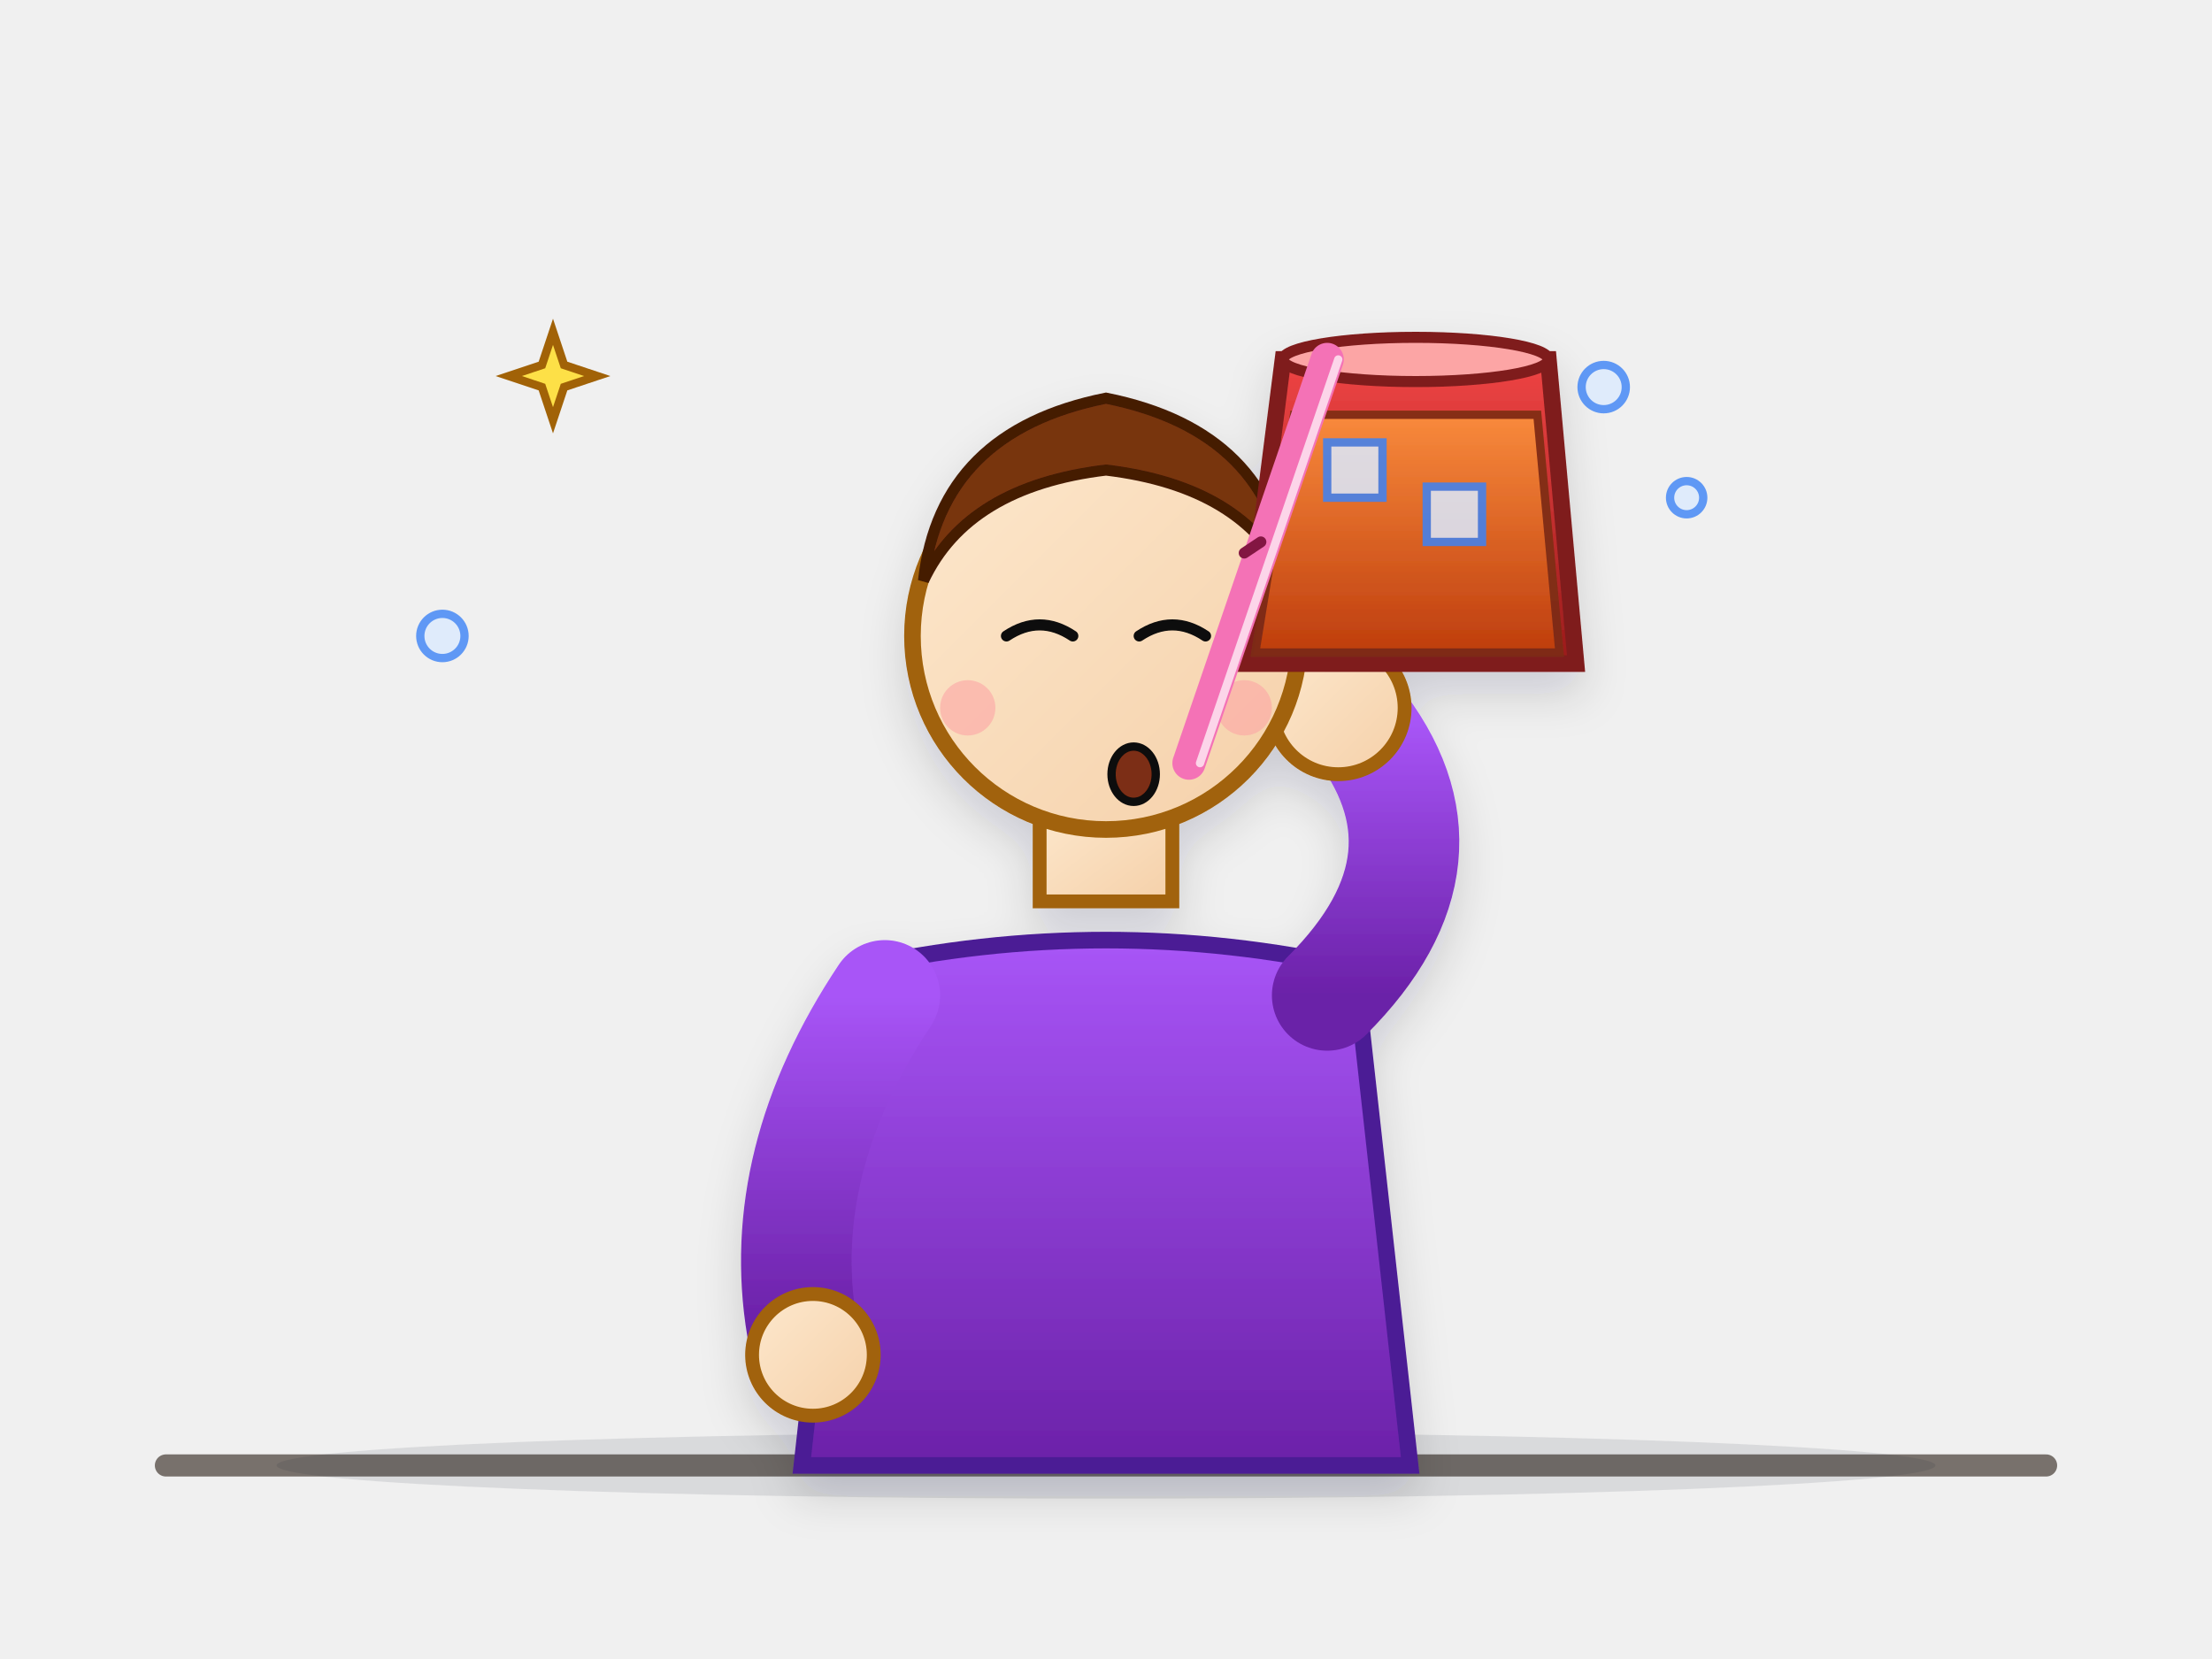
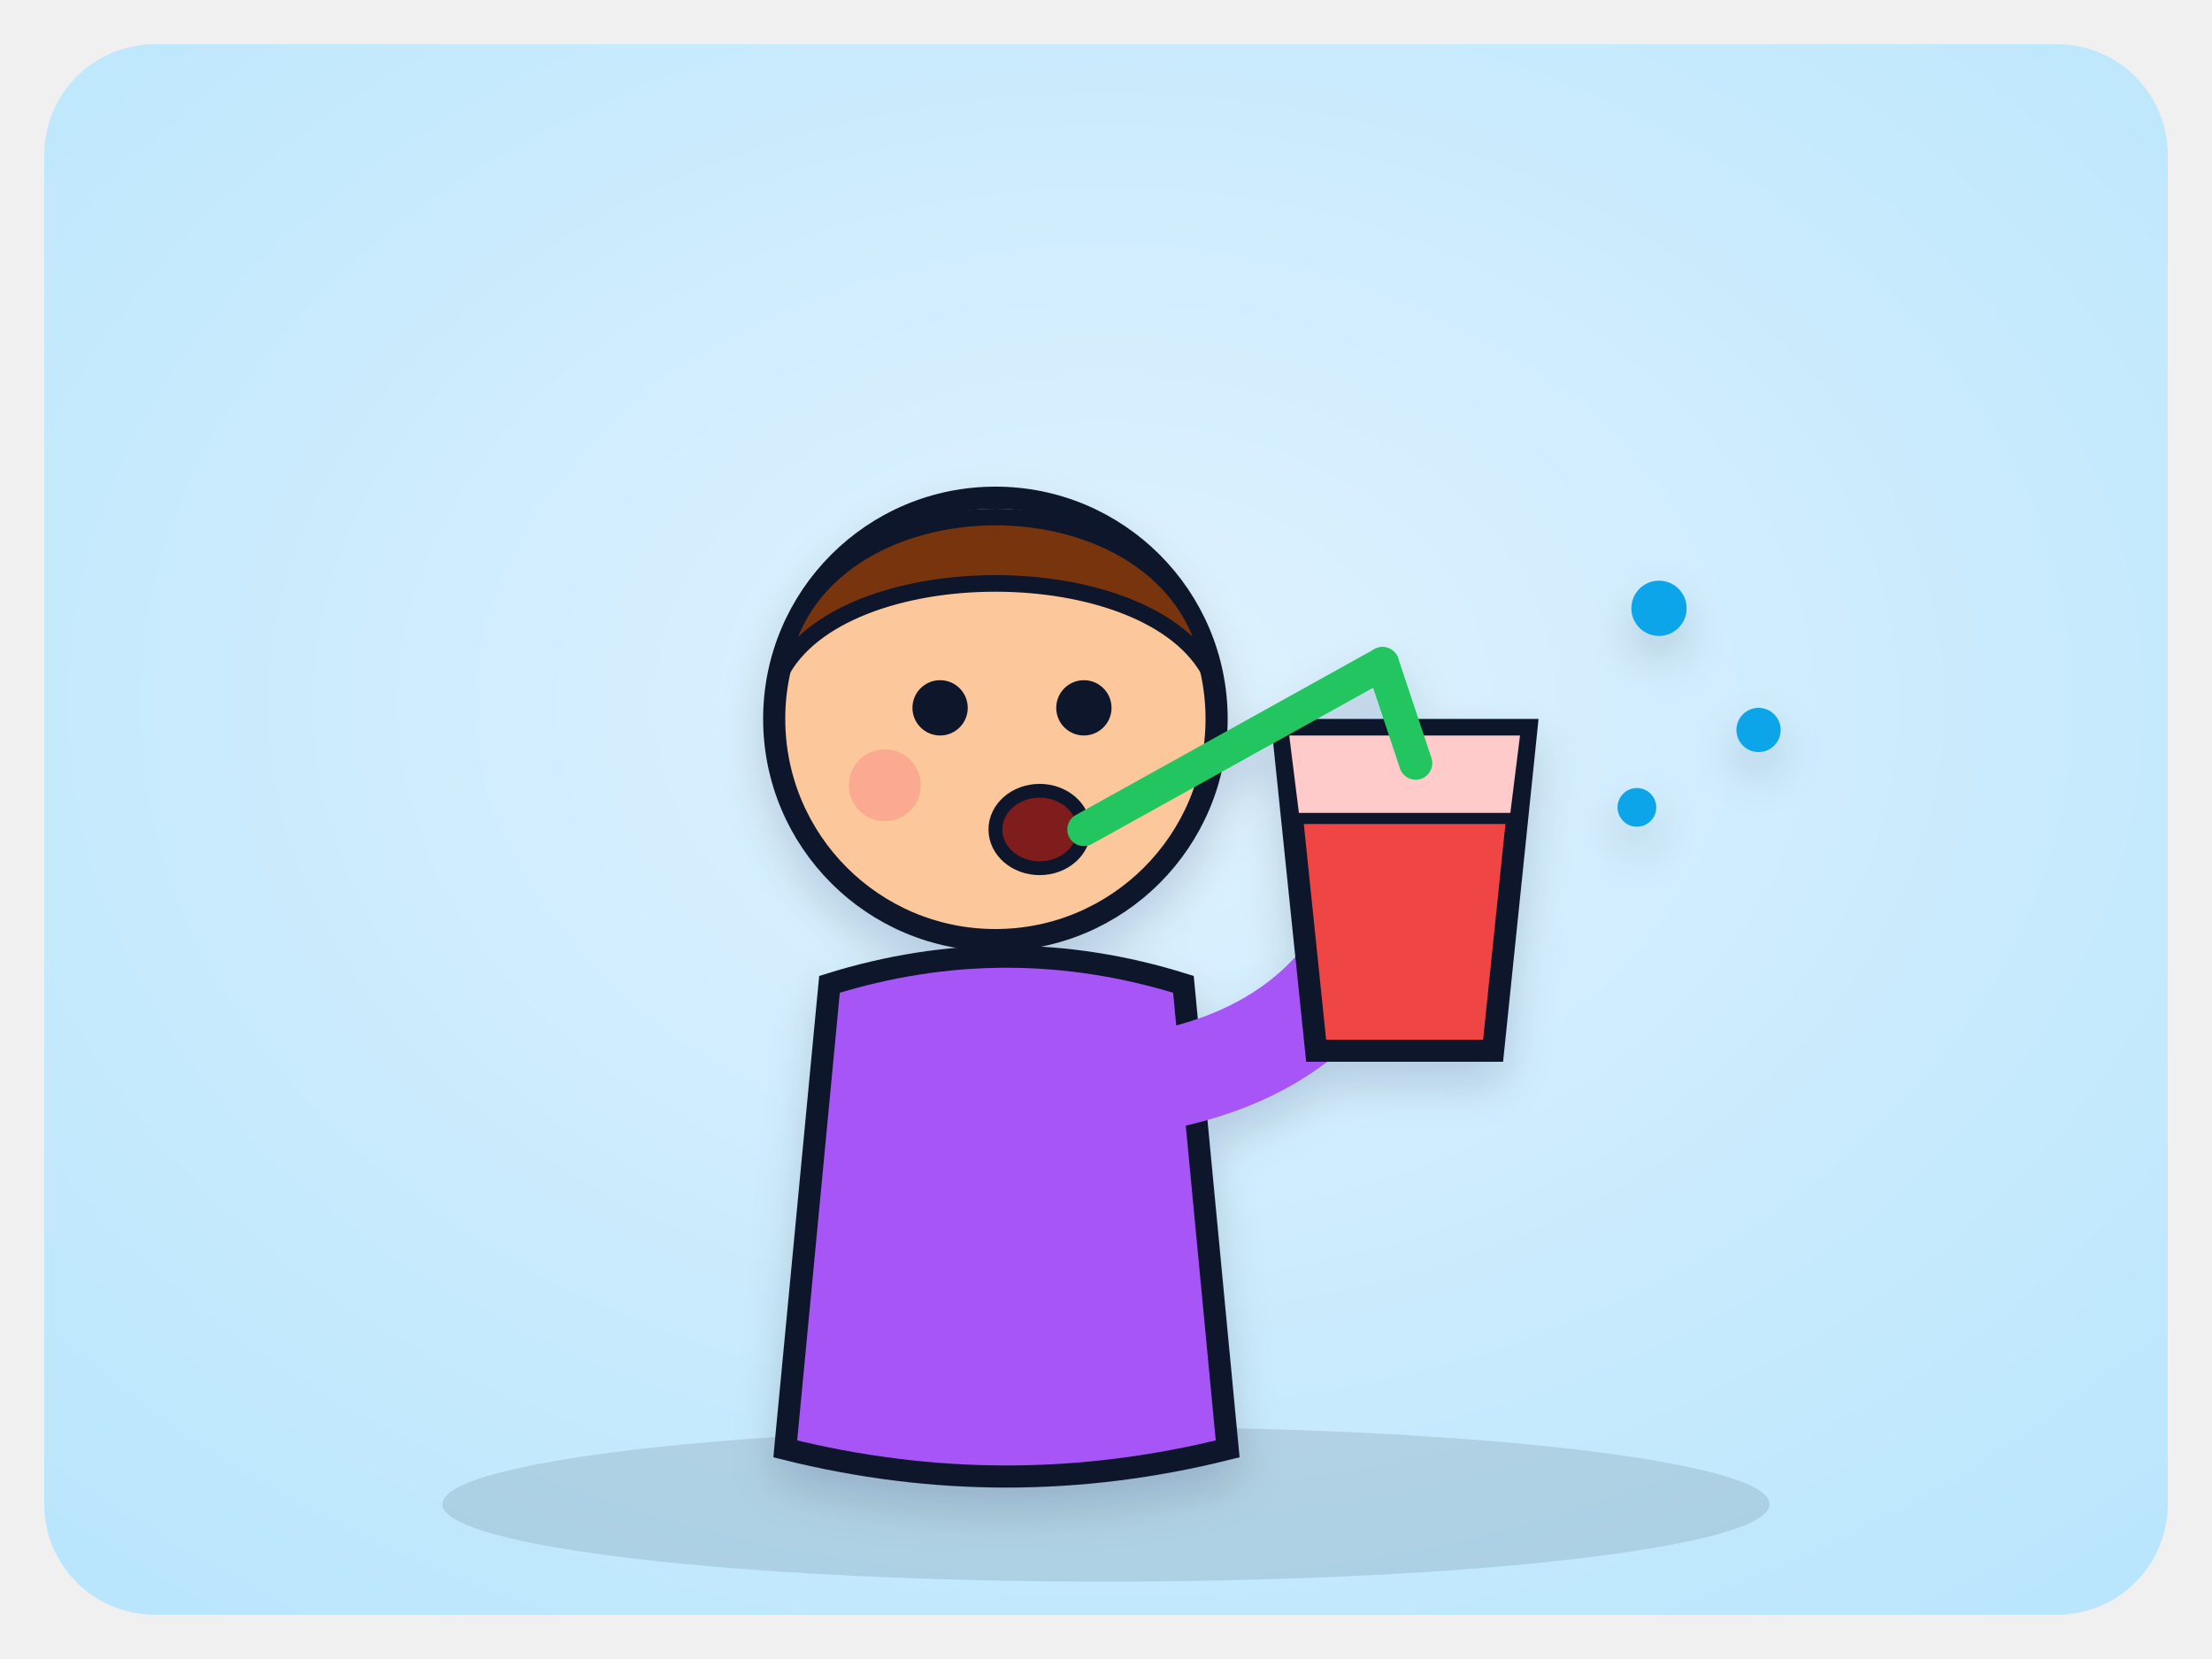
- <svg xmlns="http://www.w3.org/2000/svg" viewBox="0 0 400 300" role="img" aria-labelledby="title-drink desc-drink">
+ <svg xmlns="http://www.w3.org/2000/svg" viewBox="0 0 400 300" role="img" aria-labelledby="t-drink d-drink">
  <defs>
-     <linearGradient id="drink-skin" x1="0%" y1="0%" x2="100%" y2="100%">
-       <stop offset="0%" stop-color="#fde8cd" />
-       <stop offset="100%" stop-color="#f5d0a9" />
-     </linearGradient>
-     <linearGradient id="drink-shirt" x1="0%" y1="0%" x2="0%" y2="100%">
-       <stop offset="0%" stop-color="#a855f7" />
-       <stop offset="100%" stop-color="#6b21a8" />
-     </linearGradient>
-     <linearGradient id="cup-grad" x1="0%" y1="0%" x2="0%" y2="100%">
-       <stop offset="0%" stop-color="#ef4444" />
-       <stop offset="100%" stop-color="#991b1b" />
-     </linearGradient>
-     <linearGradient id="juice-grad" x1="0%" y1="0%" x2="0%" y2="100%">
-       <stop offset="0%" stop-color="#fb923c" />
-       <stop offset="100%" stop-color="#c2410c" />
-     </linearGradient>
-     <filter id="soft-shadow" x="-10%" y="-10%" width="120%" height="120%">
+     <radialGradient id="drk-bg" cx="50%" cy="42%" r="72%">
+       <stop offset="0%" stop-color="#e0f2fe" />
+       <stop offset="100%" stop-color="#bae6fd" />
+     </radialGradient>
+     <filter id="drk-sh" x="-20%" y="-20%" width="140%" height="140%">
      <feDropShadow dx="0" dy="4" stdDeviation="4" flood-color="#0f172a" flood-opacity="0.15" />
    </filter>
  </defs>
-   <line x1="30" y1="265" x2="370" y2="265" stroke="#78716c" stroke-width="4" stroke-linecap="round" />
-   <ellipse cx="200" cy="265" rx="150" ry="6" fill="#0f172a" opacity="0.1" />
-   <g filter="url(#soft-shadow)">
-     <path d="M155 175 Q200 165 245 175 L255 265 L145 265 Z" fill="url(#drink-shirt)" stroke="#4c1d95" stroke-width="3" />
-     <rect x="188" y="145" width="24" height="18" fill="url(#drink-skin)" stroke="#a16207" stroke-width="2.5" />
-     <path d="M240 180 Q265 155 245 130" fill="none" stroke="url(#drink-shirt)" stroke-width="20" stroke-linecap="round" />
-     <circle cx="242" cy="128" r="12" fill="url(#drink-skin)" stroke="#a16207" stroke-width="2.5" />
-     <path d="M160 180 Q140 210 145 240" fill="none" stroke="url(#drink-shirt)" stroke-width="20" stroke-linecap="round" />
-     <circle cx="147" cy="245" r="11" fill="url(#drink-skin)" stroke="#a16207" stroke-width="2.5" />
-     <circle cx="200" cy="115" r="35" fill="url(#drink-skin)" stroke="#a16207" stroke-width="3" />
-     <path d="M167 105 Q170 78 200 72 Q230 78 233 105 Q225 88 200 85 Q175 88 167 105 Z" fill="#78350f" stroke="#451a03" stroke-width="2" />
-     <path d="M182 115 Q188 111 194 115" fill="none" stroke="#0c0a09" stroke-width="2" stroke-linecap="round" />
-     <path d="M206 115 Q212 111 218 115" fill="none" stroke="#0c0a09" stroke-width="2" stroke-linecap="round" />
-     <circle cx="175" cy="128" r="5" fill="#fca5a5" opacity="0.6" />
-     <circle cx="225" cy="128" r="5" fill="#fca5a5" opacity="0.6" />
-     <ellipse cx="205" cy="140" rx="4" ry="5" fill="#7c2d12" stroke="#0c0a09" stroke-width="1.5" />
-     <path d="M225 120 L232 65 L280 65 L285 120 Z" fill="url(#cup-grad)" stroke="#7f1d1d" stroke-width="3" />
-     <path d="M234 75 L278 75 L282 118 L227 118 Z" fill="url(#juice-grad)" stroke="#7c2d12" stroke-width="1.5" opacity="0.9" />
-     <ellipse cx="256" cy="65" rx="24" ry="4" fill="#fca5a5" stroke="#7f1d1d" stroke-width="2" />
-     <rect x="240" y="80" width="10" height="10" fill="#dbeafe" stroke="#3b82f6" stroke-width="1.5" opacity="0.85" />
-     <rect x="258" y="88" width="10" height="10" fill="#dbeafe" stroke="#3b82f6" stroke-width="1.5" opacity="0.85" />
-     <path d="M240 65 L215 138" stroke="#f472b6" stroke-width="6" stroke-linecap="round" />
-     <path d="M242 65 L217 138" stroke="#ffffff" stroke-width="1.5" stroke-linecap="round" opacity="0.7" />
-     <line x1="225" y1="100" x2="228" y2="98" stroke="#831843" stroke-width="2" stroke-linecap="round" />
-   </g>
-   <g>
-     <circle cx="290" cy="70" r="4" fill="#dbeafe" stroke="#3b82f6" stroke-width="1.5" opacity="0.8" />
-     <circle cx="305" cy="90" r="3" fill="#dbeafe" stroke="#3b82f6" stroke-width="1.5" opacity="0.8" />
-     <circle cx="80" cy="115" r="4" fill="#dbeafe" stroke="#3b82f6" stroke-width="1.5" opacity="0.8" />
-     <path d="M100 60 L102 66 L108 68 L102 70 L100 76 L98 70 L92 68 L98 66 Z" fill="#fde047" stroke="#a16207" stroke-width="1.5" />
+   <rect x="8" y="8" width="384" height="284" rx="20" fill="url(#drk-bg)" />
+   <ellipse cx="200" cy="272" rx="120" ry="14" fill="#0f172a" opacity="0.12" />
+   <g filter="url(#drk-sh)">
+     <circle cx="180" cy="130" r="40" fill="#fcc79a" stroke="#0f172a" stroke-width="4" />
+     <path d="M141 122 C146 84 214 84 219 122 C208 100 152 100 141 122 Z" fill="#78350f" stroke="#0f172a" stroke-width="3" />
+     <circle cx="170" cy="128" r="5" fill="#0f172a" />
+     <circle cx="196" cy="128" r="5" fill="#0f172a" />
+     <circle cx="160" cy="142" r="6.5" fill="#fb7185" opacity="0.35" />
+     <ellipse cx="188" cy="150" rx="8" ry="7" fill="#7f1d1d" stroke="#0f172a" stroke-width="2.5" />
+     <path d="M150 178 Q182 168 214 178 L222 262 Q182 272 142 262 Z" fill="#a855f7" stroke="#0f172a" stroke-width="4" />
+     <path d="M206 196 Q246 190 254 152" fill="none" stroke="#a855f7" stroke-width="18" stroke-linecap="round" />
+     <path d="M232 132 L276 132 L270 190 L238 190 Z" fill="#ef4444" stroke="#0f172a" stroke-width="4" />
+     <path d="M232 132 L276 132 L274 148 L234 148 Z" fill="#fecaca" stroke="#0f172a" stroke-width="2" />
+     <line x1="250" y1="120" x2="196" y2="150" stroke="#22c55e" stroke-width="6" stroke-linecap="round" />
+     <line x1="250" y1="120" x2="256" y2="138" stroke="#22c55e" stroke-width="6" stroke-linecap="round" />
+     <g fill="#0ea5e9">
+       <circle cx="300" cy="110" r="5" />
+       <circle cx="318" cy="132" r="4" />
+       <circle cx="296" cy="146" r="3.5" />
+     </g>
  </g>
</svg>
